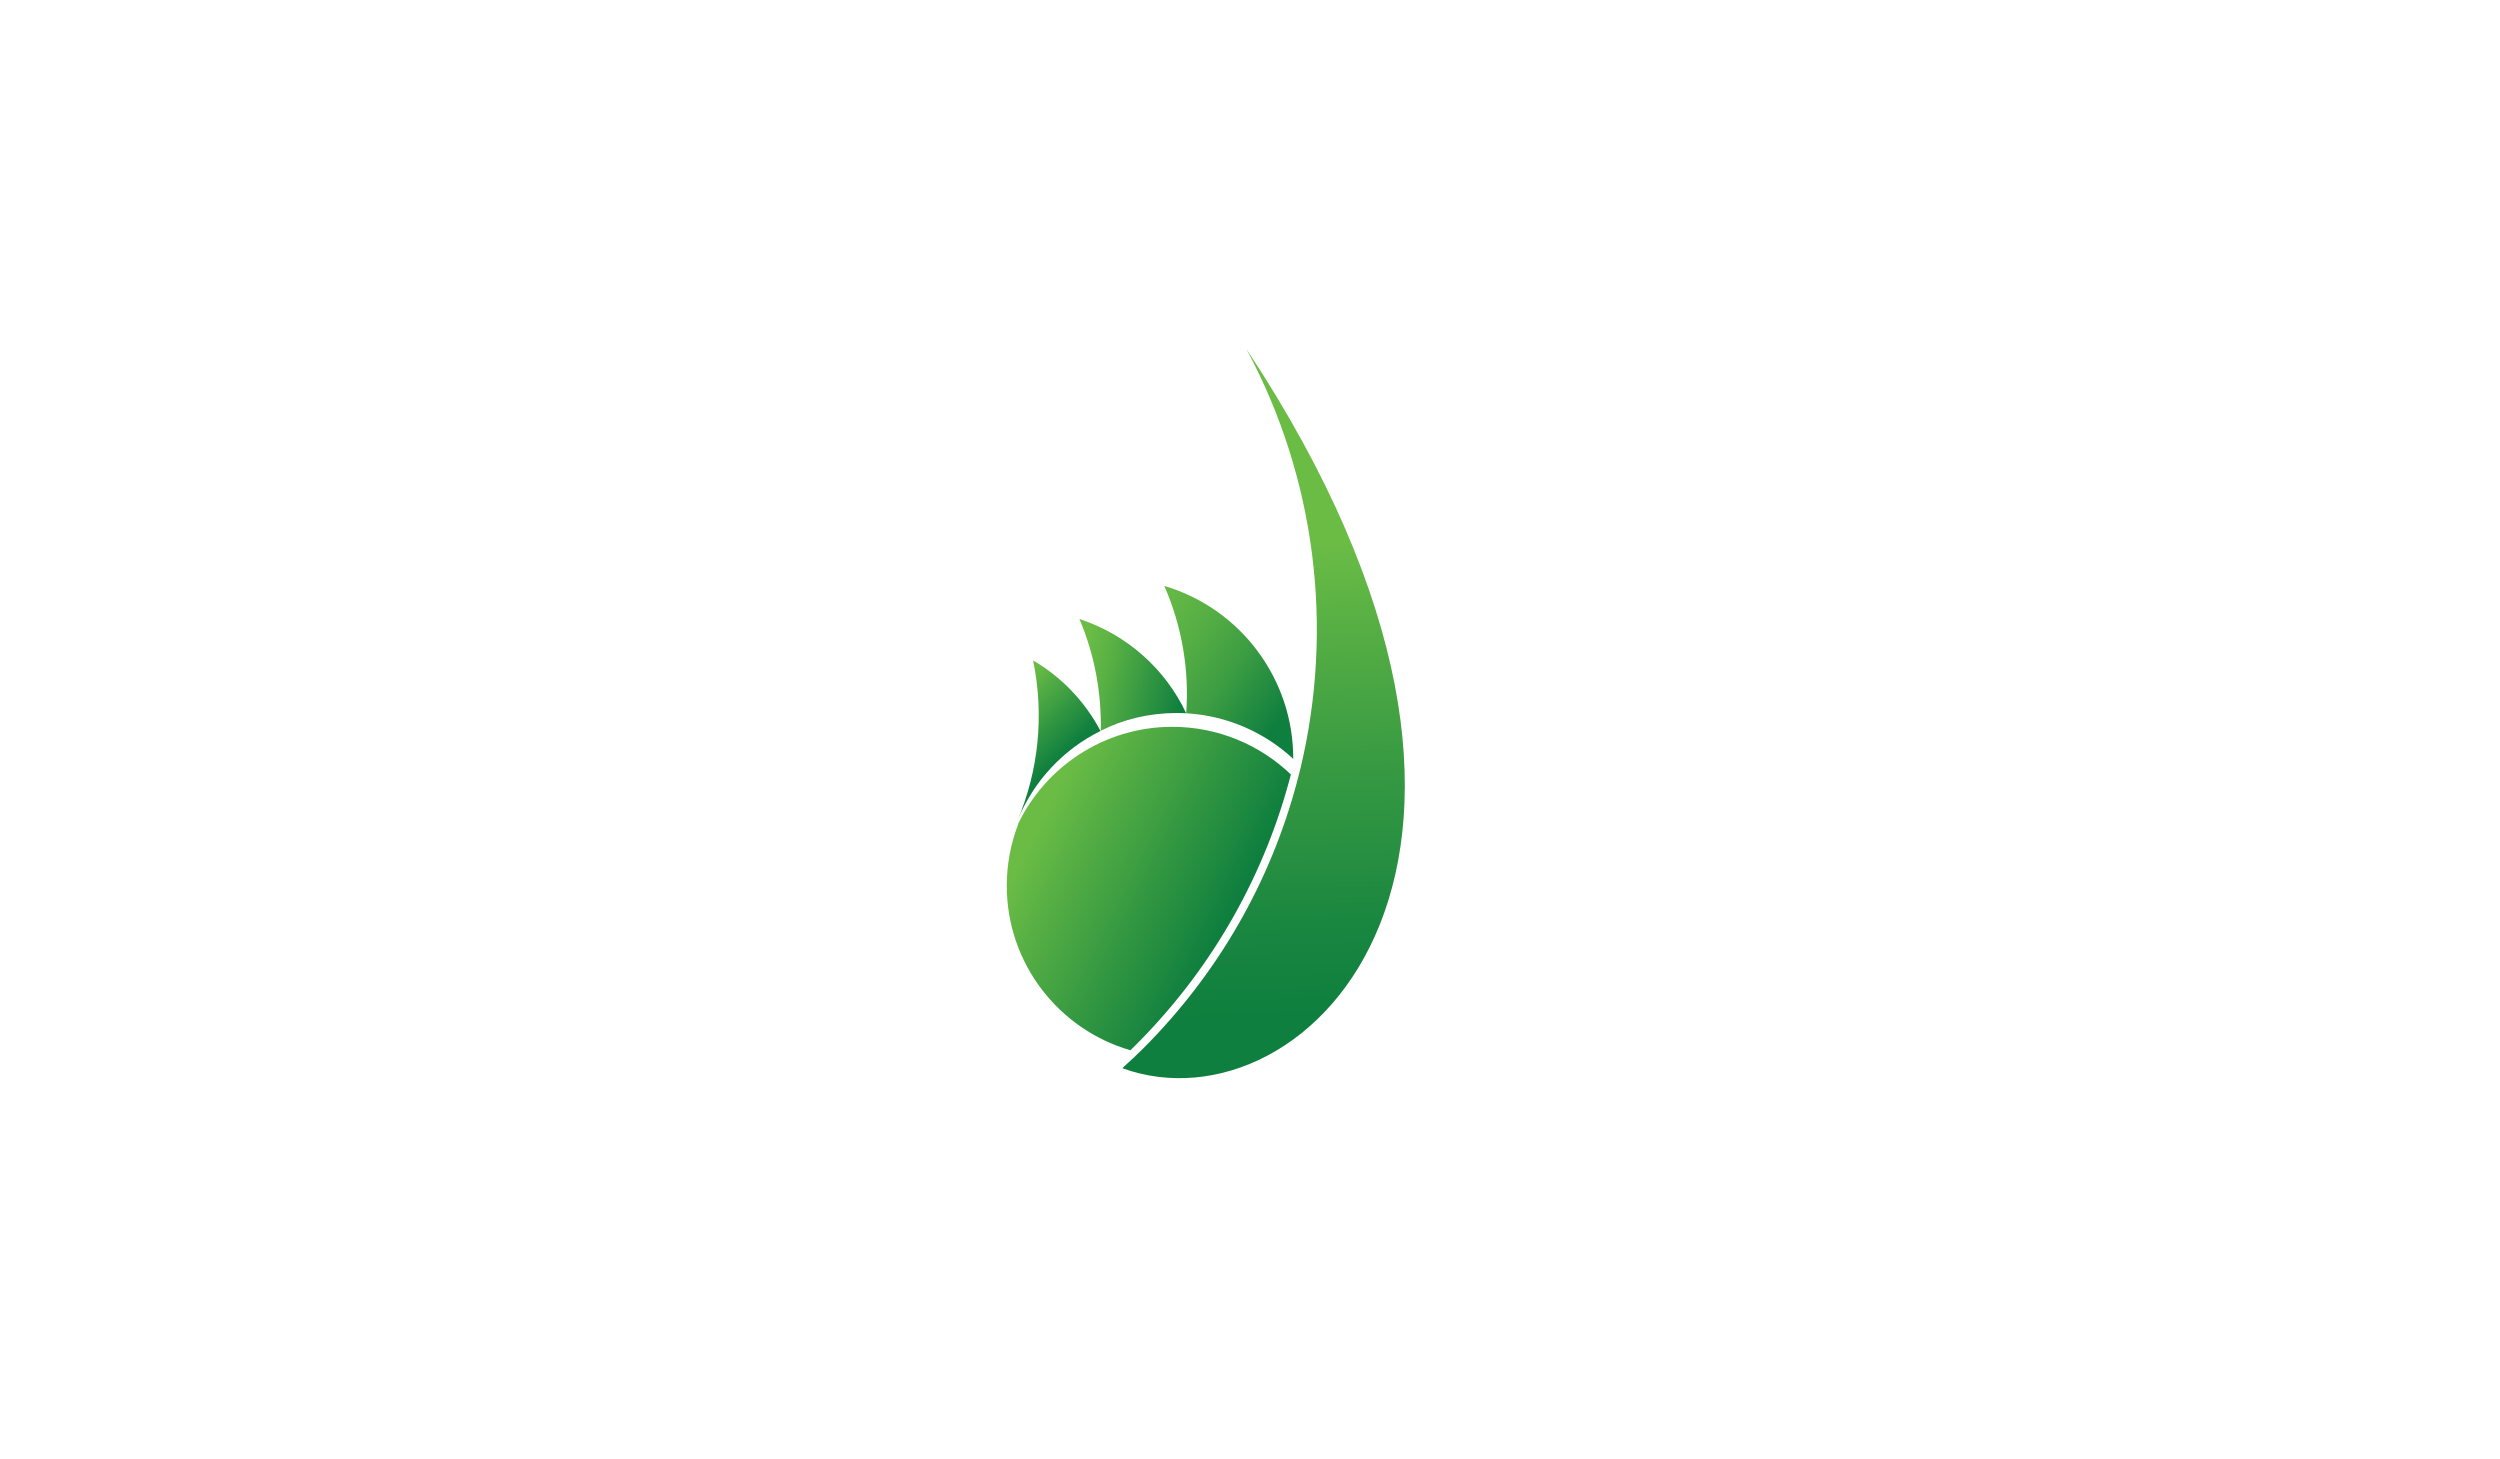
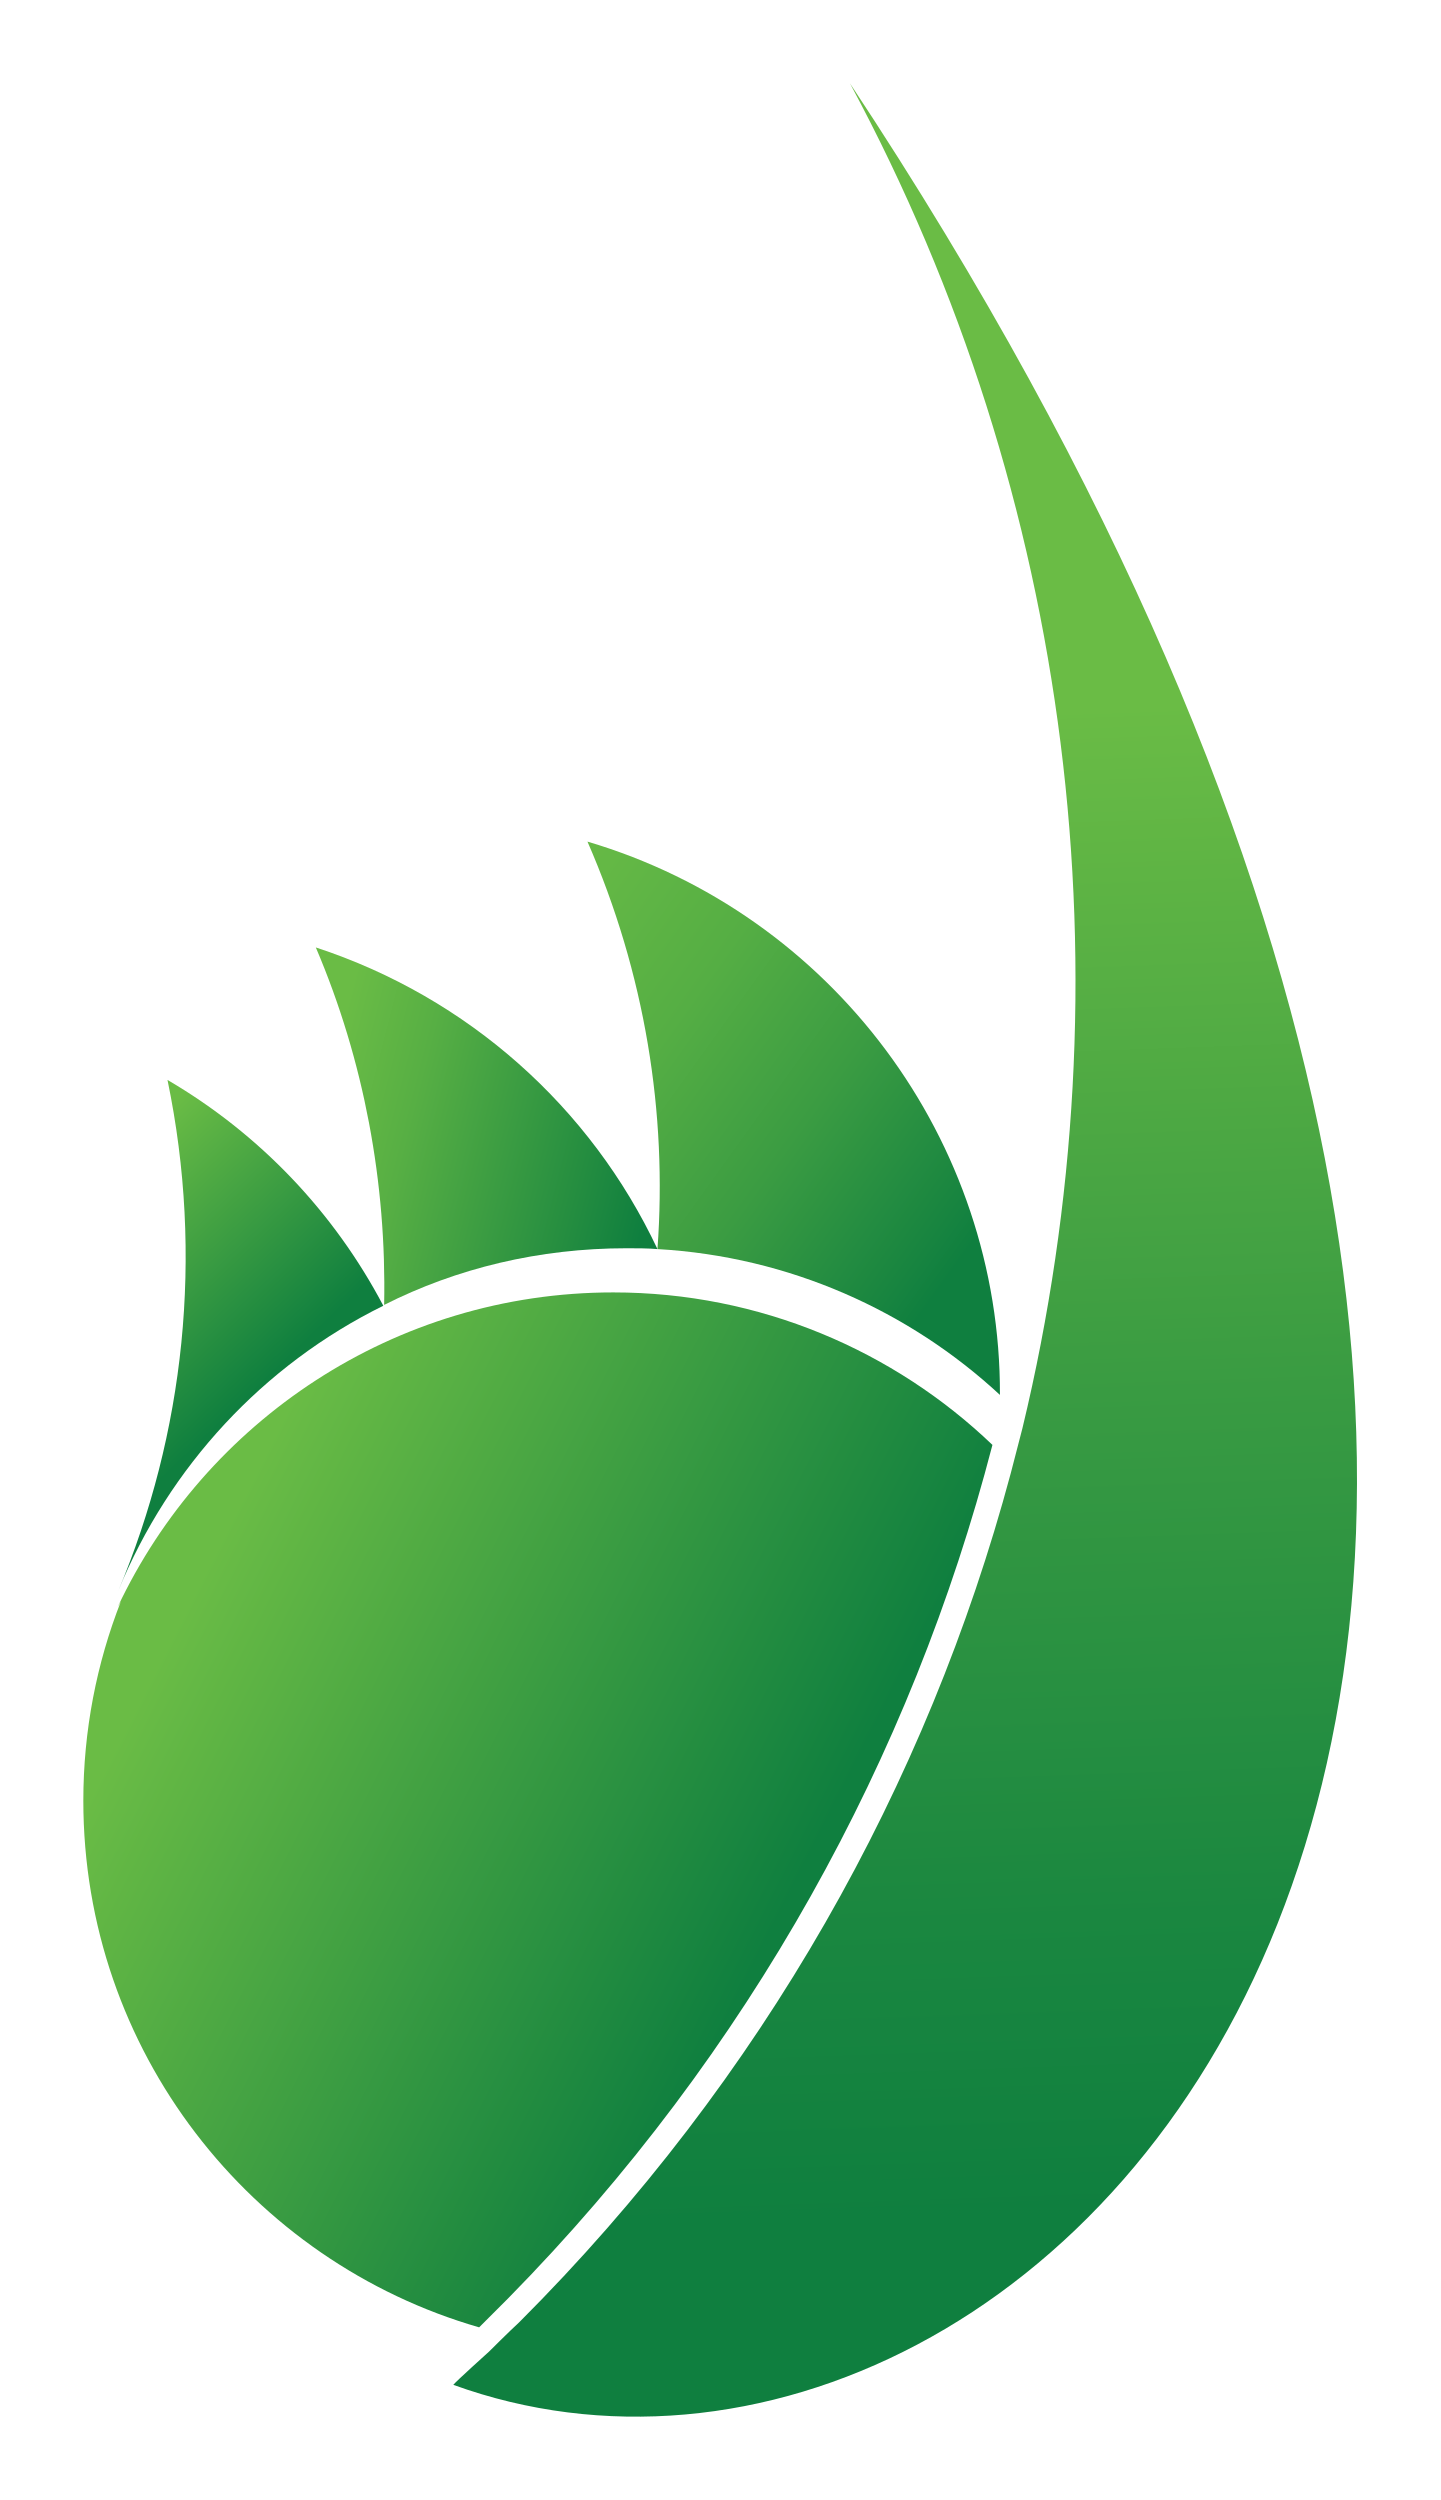
- <svg xmlns="http://www.w3.org/2000/svg" version="1.1" id="Layer_1" x="0px" y="0px" viewBox="0 0 960 560" enable-background="new 0 0 960 560" xml:space="preserve">
-   <g>
+ <svg xmlns="http://www.w3.org/2000/svg" version="1.1" id="Layer_1" x="0px" y="0px" viewBox="0 0 172.851 300.02" enable-background="new 0 0 960 560" xml:space="preserve" width="172.851" height="300.02">
+   <defs id="defs3415" />
+   <g id="g3345" transform="translate(-376.6,-124)">
    <linearGradient id="SVGID_1_" gradientUnits="userSpaceOnUse" x1="382.468" y1="270.483" x2="404.433" y2="293.473">
-       <stop offset="0" style="stop-color:#6ABC45" />
-       <stop offset="1" style="stop-color:#0F7F3F" />
+       <stop offset="0" style="stop-color:#6ABC45" id="stop3348" />
+       <stop offset="1" style="stop-color:#0F7F3F" id="stop3350" />
    </linearGradient>
-     <path fill="url(#SVGID_1_)" d="M396.7,253.6c4.4,21.2,2,42.5-5.9,61.3l0,0c6.1-14.9,17.4-27.1,31.8-34.2l0,0   C416.7,269.5,407.8,260.1,396.7,253.6L396.7,253.6z" />
+     <path d="m 396.7,253.6 c 4.4,21.2 2,42.5 -5.9,61.3 l 0,0 c 6.1,-14.9 17.4,-27.1 31.8,-34.2 l 0,0 c -5.9,-11.2 -14.8,-20.6 -25.9,-27.1 l 0,0 z" id="path3352" style="fill:url(#SVGID_1_)" />
    <linearGradient id="SVGID_2_" gradientUnits="userSpaceOnUse" x1="414.702" y1="258.163" x2="454.47" y2="268.371">
-       <stop offset="0" style="stop-color:#6ABC45" />
-       <stop offset="0.262" style="stop-color:#57AF44" />
-       <stop offset="0.792" style="stop-color:#248D40" />
-       <stop offset="1" style="stop-color:#0F7F3F" />
+       <stop offset="0" style="stop-color:#6ABC45" id="stop3355" />
+       <stop offset="0.262" style="stop-color:#57AF44" id="stop3357" />
+       <stop offset="0.792" style="stop-color:#248D40" id="stop3359" />
+       <stop offset="1" style="stop-color:#0F7F3F" id="stop3361" />
    </linearGradient>
-     <path fill="url(#SVGID_2_)" d="M422.7,280.6c0.3-14.6-2.4-29.3-8.2-42.9l0,0c18.3,6,33,19.2,41,36.2h0c-1.2-0.1-2.5-0.1-3.7-0.1   C441.3,273.8,431.4,276.2,422.7,280.6L422.7,280.6z" />
+     <path d="m 422.7,280.6 c 0.3,-14.6 -2.4,-29.3 -8.2,-42.9 l 0,0 c 18.3,6 33,19.2 41,36.2 l 0,0 c -1.2,-0.1 -2.5,-0.1 -3.7,-0.1 -10.5,0 -20.4,2.4 -29.1,6.8 l 0,0 z" id="path3363" style="fill:url(#SVGID_2_)" />
    <linearGradient id="SVGID_3_" gradientUnits="userSpaceOnUse" x1="429.71" y1="231.582" x2="491.407" y2="275.881">
-       <stop offset="0" style="stop-color:#6ABC45" />
-       <stop offset="0.182" style="stop-color:#64B845" />
-       <stop offset="0.414" style="stop-color:#55AE44" />
-       <stop offset="0.672" style="stop-color:#3B9C42" />
-       <stop offset="0.947" style="stop-color:#178440" />
-       <stop offset="1" style="stop-color:#0F7F3F" />
+       <stop offset="0" style="stop-color:#6ABC45" id="stop3366" />
+       <stop offset="0.182" style="stop-color:#64B845" id="stop3368" />
+       <stop offset="0.414" style="stop-color:#55AE44" id="stop3370" />
+       <stop offset="0.672" style="stop-color:#3B9C42" id="stop3372" />
+       <stop offset="0.947" style="stop-color:#178440" id="stop3374" />
+       <stop offset="1" style="stop-color:#0F7F3F" id="stop3376" />
    </linearGradient>
-     <path fill="url(#SVGID_3_)" d="M447.1,225c6.9,15.8,9.6,32.6,8.4,48.9l0,0c15.8,0.9,30.2,7.4,41.1,17.5l0,0   C496.7,260.9,476.5,233.7,447.1,225L447.1,225z" />
+     <path d="m 447.1,225 c 6.9,15.8 9.6,32.6 8.4,48.9 l 0,0 c 15.8,0.9 30.2,7.4 41.1,17.5 l 0,0 c 0.1,-30.5 -20.1,-57.7 -49.5,-66.4 l 0,0 z" id="path3378" style="fill:url(#SVGID_3_)" />
    <linearGradient id="SVGID_4_" gradientUnits="userSpaceOnUse" x1="399.312" y1="316.029" x2="471.01" y2="352.457">
-       <stop offset="0" style="stop-color:#6ABC45" />
-       <stop offset="1" style="stop-color:#0F7F3F" />
+       <stop offset="0" style="stop-color:#6ABC45" id="stop3381" />
+       <stop offset="1" style="stop-color:#0F7F3F" id="stop3383" />
    </linearGradient>
-     <path fill="url(#SVGID_4_)" d="M390.7,316.9c10.5-22.3,33.2-37.8,59.5-37.8c17.6,0,33.7,7,45.5,18.3l0,0   c-9.7,37.4-29.1,72.9-58.1,102.4c-1.2,1.2-2.3,2.3-3.5,3.5l0,0c-27.4-7.9-47.5-33.2-47.5-63.2c0-8.4,1.6-16.5,4.5-23.9L390.7,316.9   z" />
-     <linearGradient id="SVGID_5_" gradientUnits="userSpaceOnUse" x1="479.53" y1="209.212" x2="487.421" y2="389.968" gradientTransform="matrix(1 8.305530e-003 -8.305530e-003 1 2.2907 -3.7955)">
-       <stop offset="0" style="stop-color:#6ABC45" />
-       <stop offset="2.451956e-003" style="stop-color:#6ABC45" />
-       <stop offset="0.458" style="stop-color:#399B42" />
-       <stop offset="0.805" style="stop-color:#1A8740" />
-       <stop offset="1" style="stop-color:#0F7F3F" />
+     <path d="m 390.7,316.9 c 10.5,-22.3 33.2,-37.8 59.5,-37.8 17.6,0 33.7,7 45.5,18.3 l 0,0 c -9.7,37.4 -29.1,72.9 -58.1,102.4 -1.2,1.2 -2.3,2.3 -3.5,3.5 l 0,0 c -27.4,-7.9 -47.5,-33.2 -47.5,-63.2 0,-8.4 1.6,-16.5 4.5,-23.9 l -0.4,0.7 z" id="path3385" style="fill:url(#SVGID_4_)" />
+     <linearGradient id="SVGID_5_" gradientUnits="userSpaceOnUse" x1="479.53" y1="209.212" x2="487.421" y2="389.968" gradientTransform="matrix(1,0.00830553,-0.00830553,1,2.2907,-3.7955)">
+       <stop offset="0" style="stop-color:#6ABC45" id="stop3388" />
+       <stop offset="2.451956e-003" style="stop-color:#6ABC45" id="stop3390" />
+       <stop offset="0.458" style="stop-color:#399B42" id="stop3392" />
+       <stop offset="0.805" style="stop-color:#1A8740" id="stop3394" />
+       <stop offset="1" style="stop-color:#0F7F3F" id="stop3396" />
    </linearGradient>
-     <path fill="url(#SVGID_5_)" d="M438.9,402.7c29.3-29.3,49-64.6,59-101.9l1.4-5.4c13-53.9,6.1-111.6-20.7-161.4l0,0   c128.9,194.8,23.8,302.1-47.6,276.2c0.3-0.4,4.3-4,4.3-4S437.7,403.8,438.9,402.7z" />
+     <path d="m 438.9,402.7 c 29.3,-29.3 49,-64.6 59,-101.9 l 1.4,-5.4 c 13,-53.9 6.1,-111.6 -20.7,-161.4 l 0,0 c 128.9,194.8 23.8,302.1 -47.6,276.2 0.3,-0.4 4.3,-4 4.3,-4 0,0 2.4,-2.4 3.6,-3.5 z" id="path3398" style="fill:url(#SVGID_5_)" />
    <linearGradient id="SVGID_6_" gradientUnits="userSpaceOnUse" x1="435.795" y1="404.233" x2="435.795" y2="404.233">
-       <stop offset="0" style="stop-color:#6ABC45" />
-       <stop offset="2.451956e-003" style="stop-color:#6ABC45" />
-       <stop offset="0.458" style="stop-color:#399B42" />
-       <stop offset="0.805" style="stop-color:#1A8740" />
-       <stop offset="1" style="stop-color:#0F7F3F" />
+       <stop offset="0" style="stop-color:#6ABC45" id="stop3401" />
+       <stop offset="2.451956e-003" style="stop-color:#6ABC45" id="stop3403" />
+       <stop offset="0.458" style="stop-color:#399B42" id="stop3405" />
+       <stop offset="0.805" style="stop-color:#1A8740" id="stop3407" />
+       <stop offset="1" style="stop-color:#0F7F3F" id="stop3409" />
    </linearGradient>
-     <path fill="url(#SVGID_6_)" d="M435.8,404.2" />
+     <path d="M 435.8,404.2" id="path3411" style="fill:url(#SVGID_6_)" />
  </g>
</svg>
